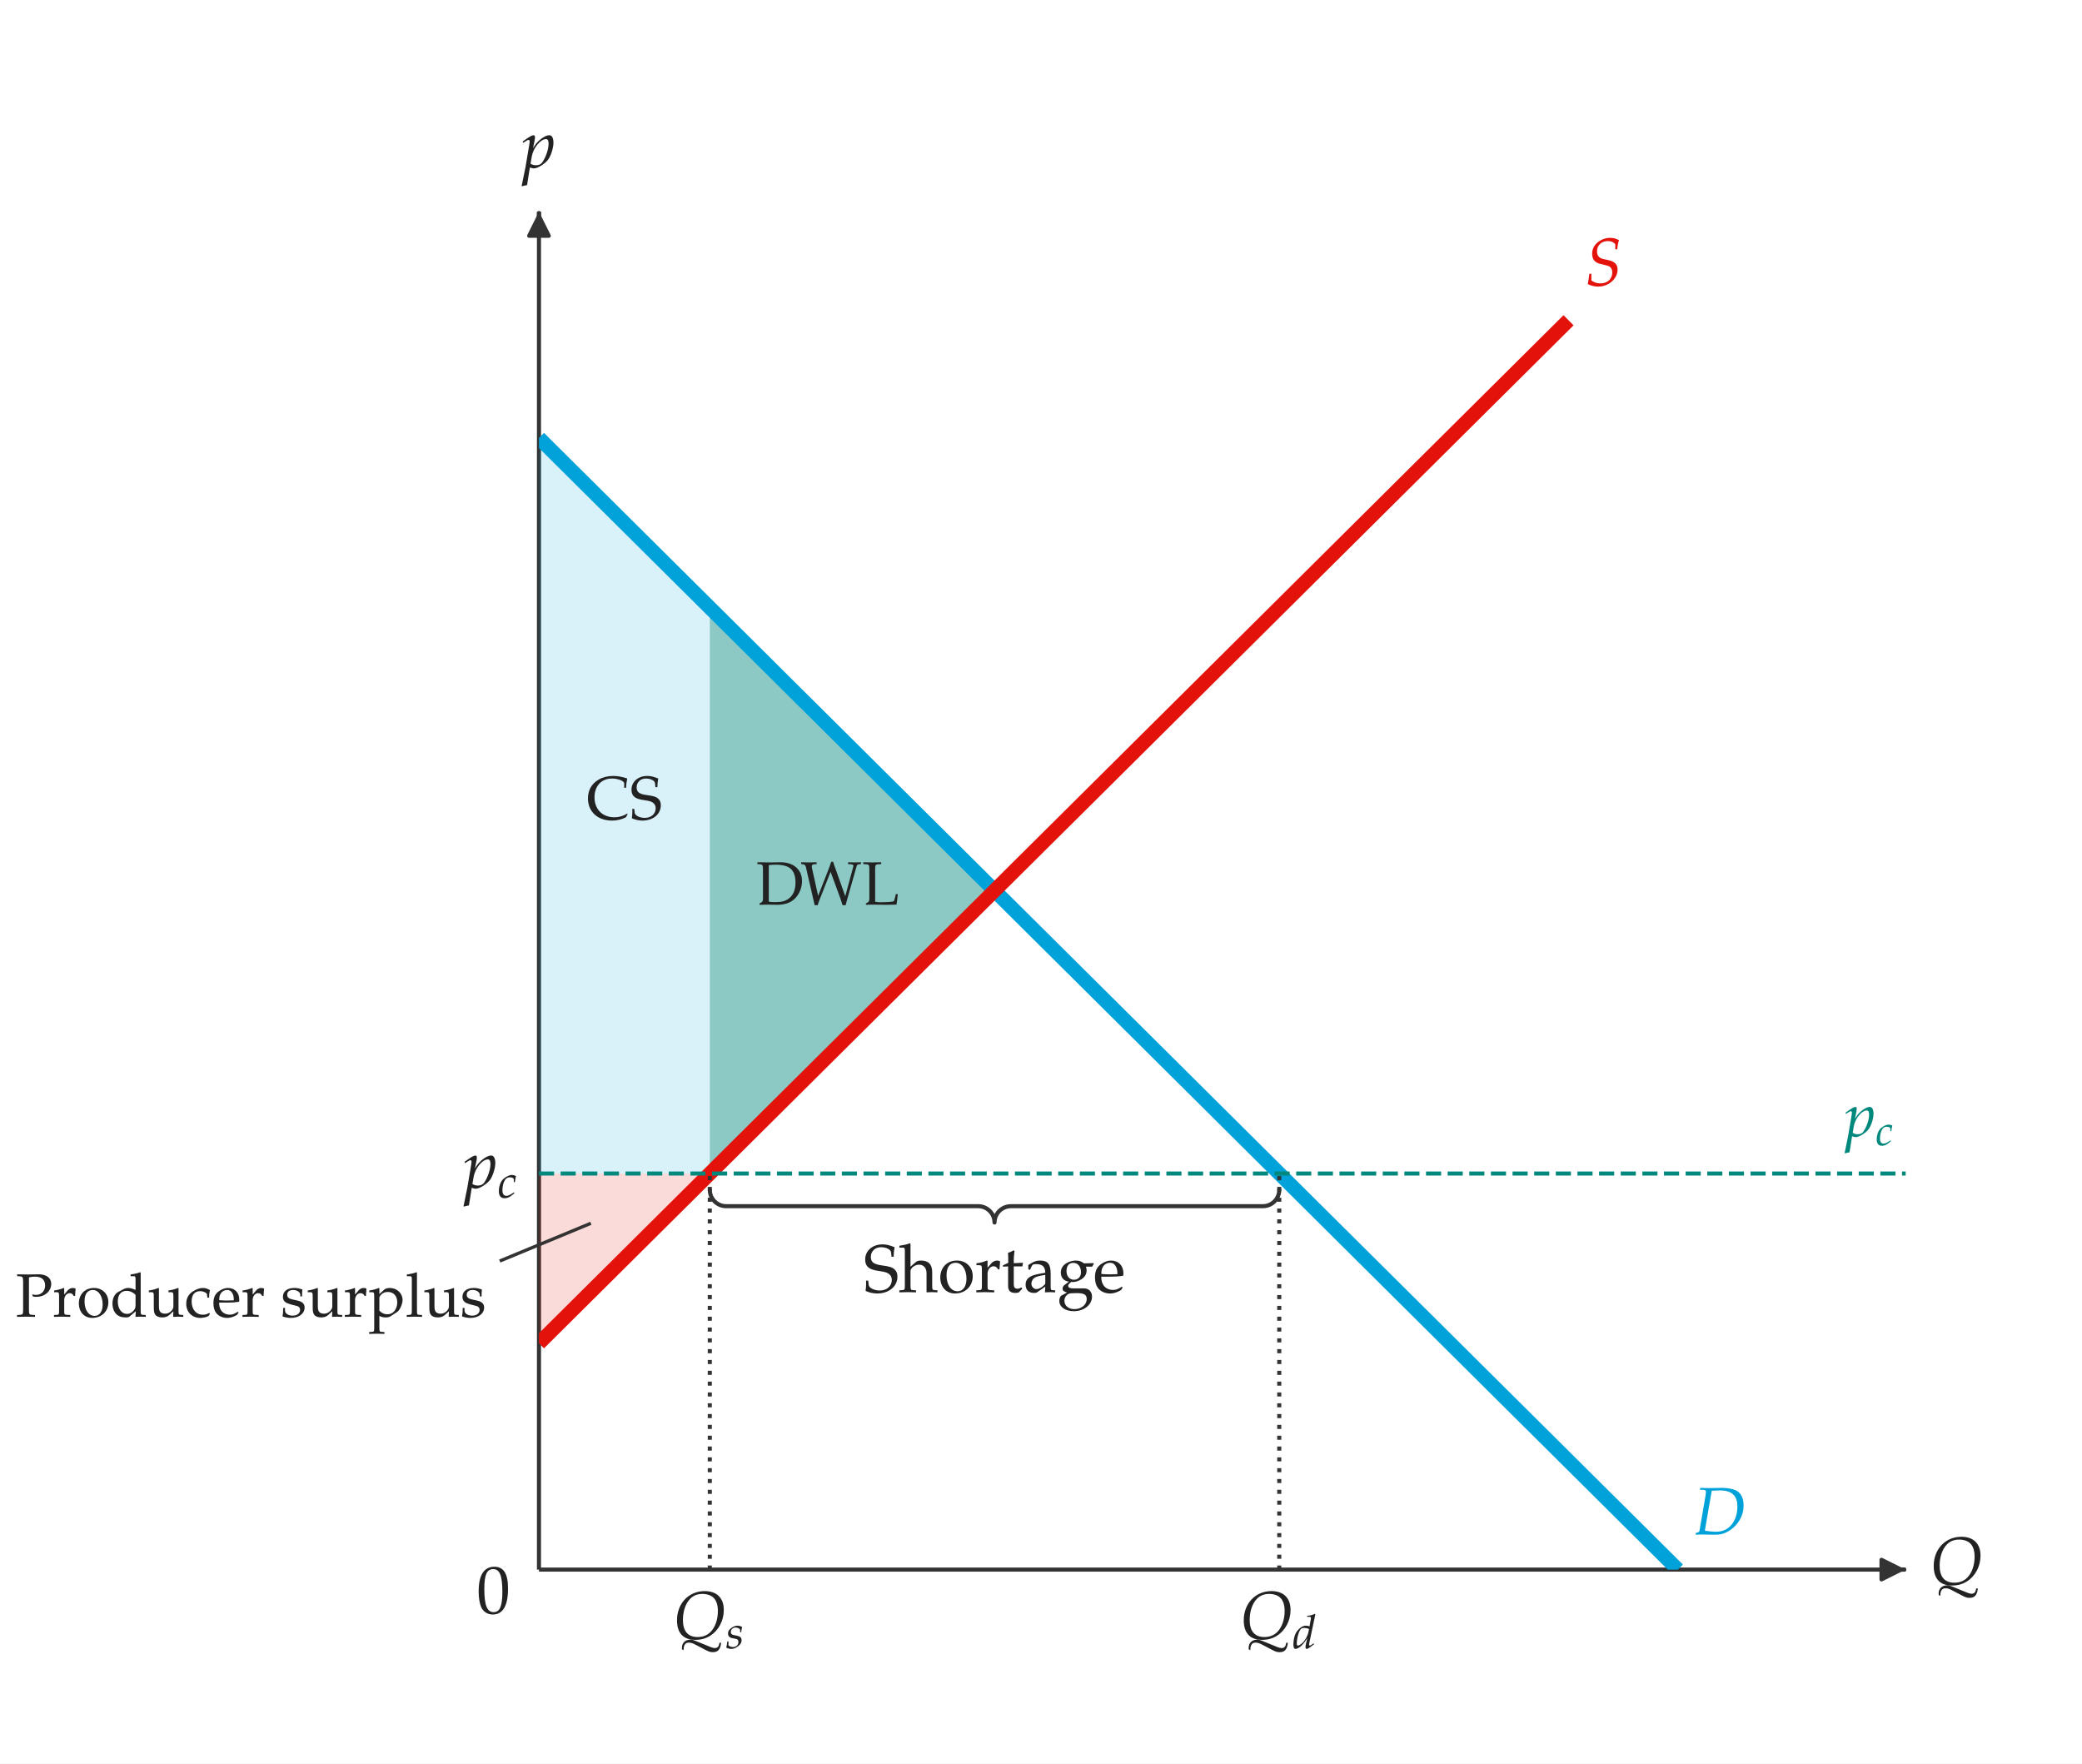
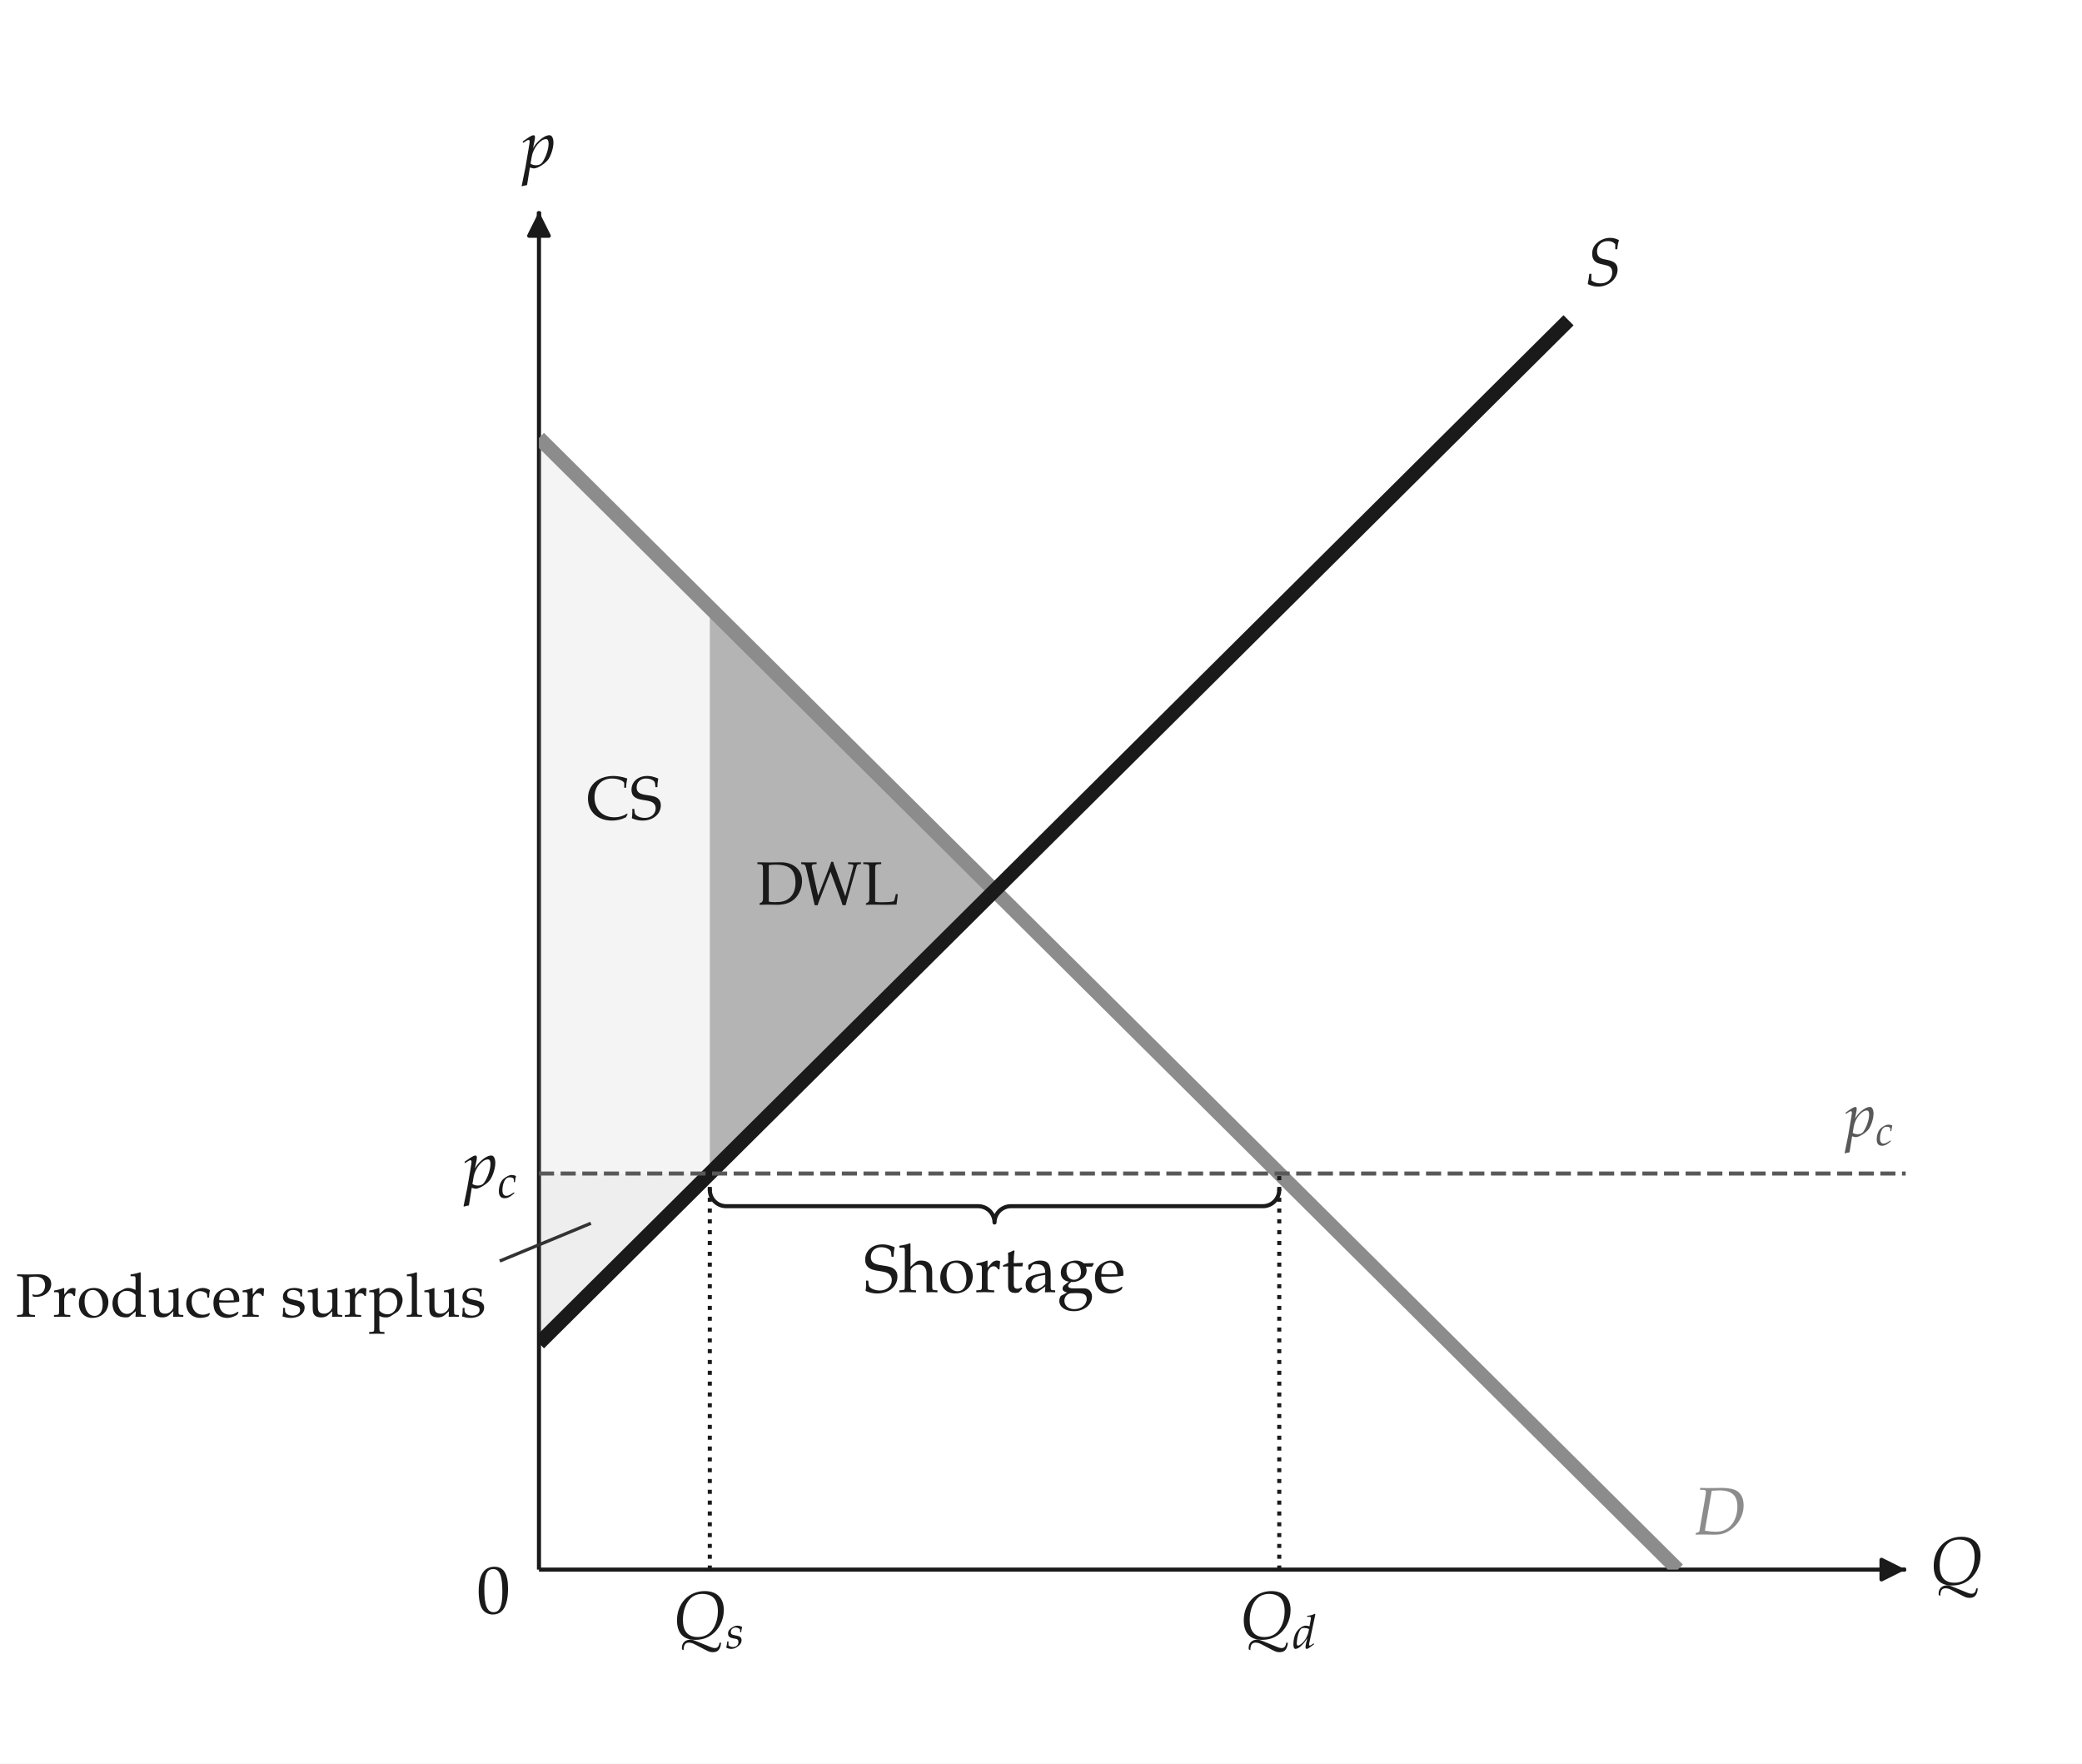
<svg xmlns="http://www.w3.org/2000/svg" xmlns:xlink="http://www.w3.org/1999/xlink" width="510.032pt" height="432pt" viewBox="0 0 510.032 432" version="1.1">
  <defs>
    <style type="text/css">*{stroke-linejoin: round; stroke-linecap: butt}</style>
  </defs>
  <g id="figure_1">
    <g id="patch_1">
      <path d="M 0 432  L 510.032 432  L 510.032 0  L 0 0  z " style="fill: #ffffff" />
    </g>
    <g id="axes_1">
      <g id="axes.x">
-         <path d="M 132.032 384.48  L 466.832 384.48  " style="fill: none; stroke: #333333; stroke-linejoin: miter" />
+         <path d="M 132.032 384.48  L 466.832 384.48  " style="fill: none; stroke: #1a1a1a; stroke-linejoin: miter" />
      </g>
      <g id="patch_2">
-         <path d="M 466.497 384.48  Q 466.664 384.48 465.714 384.48  " style="fill: none; stroke: #333333; stroke-linecap: round" />
-         <path d="M 460.914 382.08  L 465.714 384.48  L 460.914 386.88  z " style="fill: #333333; stroke: #333333; stroke-linecap: round" />
+         <path d="M 466.497 384.48  Q 466.664 384.48 465.714 384.48  " style="fill: none; stroke: #1a1a1a; stroke-linecap: round" />
+         <path d="M 460.914 382.08  L 465.714 384.48  L 460.914 386.88  z " style="fill: #1a1a1a; stroke: #1a1a1a; stroke-linecap: round" />
      </g>
      <g id="axes.y">
-         <path d="M 132.032 384.48  L 132.032 51.84  " style="fill: none; stroke: #333333; stroke-linejoin: miter" />
+         <path d="M 132.032 384.48  L 132.032 51.84  " style="fill: none; stroke: #1a1a1a; stroke-linejoin: miter" />
      </g>
      <g id="patch_3">
-         <path d="M 132.032 52.173  Q 132.032 52.006 132.032 52.958  " style="fill: none; stroke: #333333; stroke-linecap: round" />
-         <path d="M 129.632 57.758  L 132.032 52.958  L 134.432 57.758  z " style="fill: #333333; stroke: #333333; stroke-linecap: round" />
+         <path d="M 132.032 52.173  Q 132.032 52.006 132.032 52.958  " style="fill: none; stroke: #1a1a1a; stroke-linecap: round" />
+         <path d="M 129.632 57.758  L 132.032 52.958  L 134.432 57.758  z " style="fill: #1a1a1a; stroke: #1a1a1a; stroke-linecap: round" />
      </g>
      <g id="axes.y.label">
-         <g style="fill: #222222" transform="translate(127.9066 41.2035) scale(0.165 -0.165)">
+         <g style="fill: #1a1a1a" transform="translate(127.9066 41.2035) scale(0.165 -0.165)">
          <defs>
            <path id="TeXGyrePagella-Italic-51" d="M -45 -1728  L 0 -1766  C 134 -1722 262 -1690 467 -1658  L 736 19  L 794 0  C 960 -58 1056 -70 1126 -70  C 1485 -70 2221 397 2496 800  C 2758 1190 2976 1894 2976 2374  C 2976 2803 2829 3085 2598 3085  C 2330 3085 1997 2912 1658 2618  C 1402 2387 1267 2227 1037 1850  L 1190 2611  C 1210 2720 1222 2816 1222 2893  C 1222 3014 1171 3085 1082 3085  C 947 3085 704 2950 230 2611  L 51 2483  L 96 2355  L 301 2490  C 480 2605 550 2637 608 2637  C 672 2637 717 2579 717 2490  C 717 2438 704 2310 691 2246  L 320 51  L 6 -1491  L -45 -1728  z M 800 378  L 915 1056  C 1056 1875 1741 2714 2272 2714  C 2438 2714 2515 2573 2515 2278  C 2515 1760 2259 998 1920 512  C 1792 326 1587 230 1325 230  C 1126 230 966 275 800 378  z " transform="scale(0.015625)" />
          </defs>
          <use xlink:href="#TeXGyrePagella-Italic-51" transform="translate(0 0.796875)" />
        </g>
      </g>
      <g id="axes.x.label">
-         <g style="fill: #222222" transform="translate(472.8316 388.1513) scale(0.165 -0.165)">
+         <g style="fill: #1a1a1a" transform="translate(472.8316 388.1513) scale(0.165 -0.165)">
          <defs>
            <path id="TeXGyrePagella-Italic-32" d="M 339 1741  C 339 531 941 -115 2067 -115  C 2611 -115 3066 6 3482 269  C 4288 768 4787 1709 4787 2720  C 4787 3859 4122 4518 2970 4518  C 1453 4518 339 3347 339 1741  z M 806 -909  C 806 -909 806 -966 813 -1018  L 966 -1101  C 966 -608 1120 -378 1459 -378  C 1645 -378 1824 -429 2074 -563  L 3002 -1050  C 3386 -1248 3501 -1286 3757 -1286  C 4237 -1286 4467 -1011 4531 -390  L 4371 -390  C 4333 -736 4192 -896 3936 -896  C 3827 -896 3706 -864 3539 -800  L 2029 -186  C 1869 -122 1754 -96 1606 -96  C 1133 -96 781 -422 806 -909  z M 902 1773  C 902 2605 1158 3354 1600 3795  C 1901 4102 2285 4250 2771 4250  C 3078 4250 3392 4173 3603 4045  C 4019 3802 4224 3322 4224 2618  C 4224 1811 3968 1088 3533 640  C 3219 320 2803 154 2304 154  C 1382 154 902 704 902 1773  z " transform="scale(0.015625)" />
          </defs>
          <use xlink:href="#TeXGyrePagella-Italic-32" transform="translate(0 0.40625)" />
        </g>
      </g>
      <g id="axes.origin.label">
-         <g style="fill: #222222" transform="translate(116.7816 395.1513) scale(0.165 -0.165)">
+         <g style="fill: #1a1a1a" transform="translate(116.7816 395.1513) scale(0.165 -0.165)">
          <defs>
            <path id="TeXGyrePagella-Regular-11" d="M 186 2074  C 186 1325 320 678 544 365  C 768 51 1126 -128 1523 -128  C 2490 -128 2976 704 2976 2342  C 2976 3744 2560 4410 1683 4410  C 691 4410 186 3622 186 2074  z M 723 2304  C 723 3654 960 4186 1568 4186  C 2189 4186 2438 3558 2438 2022  C 2438 659 2195 96 1606 96  C 986 96 723 742 723 2304  z " transform="scale(0.015625)" />
          </defs>
          <use xlink:href="#TeXGyrePagella-Regular-11" />
        </g>
      </g>
      <g id="market.control.mark.q_d">
-         <g style="fill: #222222" transform="translate(303.8116 401.459) scale(0.165 -0.165)">
+         <g style="fill: #1a1a1a" transform="translate(303.8116 401.459) scale(0.165 -0.165)">
          <defs>
            <path id="TeXGyrePagella-Italic-45" d="M 109 550  C 109 134 205 -70 390 -70  C 563 -70 800 38 1018 211  C 1363 493 1574 742 2003 1389  L 1856 806  C 1786 525 1754 320 1754 154  C 1754 19 1811 -70 1920 -70  C 2029 -70 2182 19 2400 179  L 2918 563  L 2854 685  L 2573 486  C 2483 422 2381 378 2323 378  C 2272 378 2234 435 2234 525  C 2234 576 2246 634 2285 819  L 3091 4621  L 3014 4691  C 2682 4525 2451 4467 1990 4422  L 1965 4288  L 2272 4288  C 2426 4288 2490 4243 2490 4134  C 2490 4083 2483 4026 2477 3981  L 2298 2995  C 2106 3053 1933 3085 1773 3085  C 1331 3085 730 2624 435 2067  C 237 1696 109 1088 109 550  z M 570 627  C 570 1434 864 2432 1178 2675  C 1261 2739 1382 2771 1555 2771  C 1837 2771 2022 2733 2234 2624  L 2157 2246  C 2042 1683 1728 1120 1331 742  C 1107 531 851 378 730 378  C 627 378 570 467 570 627  z " transform="scale(0.015625)" />
          </defs>
          <use xlink:href="#TeXGyrePagella-Italic-32" transform="translate(0 0.40625)" />
          <use xlink:href="#TeXGyrePagella-Italic-45" transform="translate(77.79993 -14.05469) scale(0.7)" />
        </g>
      </g>
      <g id="market.control.mark.q_s">
-         <g style="fill: #222222" transform="translate(164.9716 401.459) scale(0.165 -0.165)">
+         <g style="fill: #1a1a1a" transform="translate(164.9716 401.459) scale(0.165 -0.165)">
          <defs>
            <path id="TeXGyrePagella-Italic-54" d="M 58 102  C 301 -19 518 -70 742 -70  C 1056 -70 1350 45 1677 301  C 2003 557 2138 794 2138 1114  C 2138 1459 1939 1645 1459 1734  L 1184 1786  C 800 1856 678 1965 678 2227  C 678 2566 960 2829 1331 2829  C 1594 2829 1837 2714 1939 2541  L 1939 2189  L 2086 2189  C 2112 2413 2138 2586 2208 2912  C 1958 3034 1779 3085 1568 3085  C 1235 3085 845 2899 538 2586  C 371 2413 301 2253 301 2022  C 301 1664 499 1459 922 1376  L 1325 1299  C 1606 1248 1709 1139 1709 883  C 1709 461 1414 186 960 186  C 730 186 538 256 358 410  L 358 947  L 198 947  C 166 621 128 397 58 102  z " transform="scale(0.015625)" />
          </defs>
          <use xlink:href="#TeXGyrePagella-Italic-32" transform="translate(0 0.40625)" />
          <use xlink:href="#TeXGyrePagella-Italic-54" transform="translate(77.79993 -14.05469) scale(0.7)" />
        </g>
      </g>
      <g id="market.control.mark.p_c">
-         <g style="fill: #222222" transform="translate(113.6666 291.1313) scale(0.165 -0.165)">
+         <g style="fill: #1a1a1a" transform="translate(113.6666 291.1313) scale(0.165 -0.165)">
          <defs>
            <path id="TeXGyrePagella-Italic-44" d="M 160 870  C 160 256 429 -70 941 -70  C 1286 -70 1594 58 1946 346  L 2266 608  L 2214 736  L 2118 672  C 1658 365 1414 256 1190 256  C 832 256 646 512 646 1018  C 646 1696 864 2355 1171 2605  C 1306 2720 1466 2771 1670 2771  C 1958 2771 2189 2650 2189 2496  L 2189 2112  L 2336 2112  C 2387 2528 2432 2765 2490 2931  C 2330 3034 2118 3085 1875 3085  C 1587 3085 1133 2861 768 2541  C 403 2221 160 1555 160 870  z " transform="scale(0.015625)" />
          </defs>
          <use xlink:href="#TeXGyrePagella-Italic-51" transform="translate(0 0.796875)" />
          <use xlink:href="#TeXGyrePagella-Italic-44" transform="translate(49.99995 -13.66406) scale(0.7)" />
        </g>
      </g>
      <g id="market.control.gap">
-         <path d="M 173.882 291.46  L 173.916 291.982  L 174.018 292.495  L 174.186 292.991  L 174.417 293.46  L 174.708 293.895  L 175.053 294.288  L 175.447 294.633  L 175.882 294.924  L 176.351 295.156  L 176.846 295.324  L 177.359 295.426  L 177.882 295.46  L 239.632 295.46  L 240.154 295.494  L 240.667 295.596  L 241.162 295.764  L 241.632 295.996  L 242.067 296.287  L 242.46 296.632  L 242.805 297.025  L 243.096 297.46  L 243.327 297.929  L 243.495 298.425  L 243.597 298.938  L 243.632 299.46  L 243.666 298.938  L 243.768 298.425  L 243.936 297.929  L 244.167 297.46  L 244.458 297.025  L 244.803 296.632  L 245.197 296.287  L 245.632 295.996  L 246.101 295.764  L 246.596 295.596  L 247.109 295.494  L 247.632 295.46  L 309.382 295.46  L 309.904 295.426  L 310.417 295.324  L 310.912 295.156  L 311.382 294.924  L 311.817 294.633  L 312.21 294.288  L 312.555 293.895  L 312.846 293.46  L 313.077 292.991  L 313.245 292.495  L 313.347 291.982  L 313.382 291.46  " style="fill: none; stroke: #333333; stroke-linecap: round" />
+         <path d="M 173.882 291.46  L 173.916 291.982  L 174.018 292.495  L 174.186 292.991  L 174.417 293.46  L 174.708 293.895  L 175.053 294.288  L 175.447 294.633  L 175.882 294.924  L 176.351 295.156  L 176.846 295.324  L 177.359 295.426  L 177.882 295.46  L 239.632 295.46  L 240.154 295.494  L 240.667 295.596  L 241.162 295.764  L 241.632 295.996  L 242.067 296.287  L 242.46 296.632  L 242.805 297.025  L 243.096 297.46  L 243.327 297.929  L 243.495 298.425  L 243.597 298.938  L 243.632 299.46  L 243.666 298.938  L 243.768 298.425  L 243.936 297.929  L 244.167 297.46  L 244.458 297.025  L 244.803 296.632  L 245.197 296.287  L 245.632 295.996  L 246.101 295.764  L 246.596 295.596  L 247.109 295.494  L 247.632 295.46  L 309.382 295.46  L 309.904 295.426  L 310.417 295.324  L 310.912 295.156  L 311.382 294.924  L 311.817 294.633  L 312.21 294.288  L 312.555 293.895  L 312.846 293.46  L 313.077 292.991  L 313.245 292.495  L 313.347 291.982  L 313.382 291.46  " style="fill: none; stroke: #1a1a1a; stroke-linecap: round" />
      </g>
      <g id="market.control.gap.label">
-         <g style="fill: #222222" transform="translate(211.5481 316.515) scale(0.165 -0.165)">
+         <g style="fill: #1a1a1a" transform="translate(211.5481 316.515) scale(0.165 -0.165)">
          <defs>
            <path id="TeXGyrePagella-Regular-34" d="M 154 3098  C 154 2784 237 2554 422 2381  C 640 2182 934 2080 1555 1997  C 2048 1926 2272 1850 2438 1709  C 2605 1568 2682 1389 2682 1146  C 2682 570 2202 154 1536 154  C 1024 154 525 403 493 666  L 442 1094  L 237 1094  C 243 979 243 877 243 838  C 243 544 230 403 192 115  C 557 -45 928 -128 1299 -128  C 2413 -128 3219 544 3219 1472  C 3219 1773 3136 1984 2957 2150  C 2733 2362 2464 2445 1747 2541  C 966 2643 691 2854 691 3347  C 691 3885 1094 4269 1658 4269  C 1907 4269 2144 4218 2317 4122  C 2528 4013 2598 3917 2618 3731  L 2656 3366  L 2861 3366  C 2861 3706 2886 3923 2950 4269  C 2438 4474 2150 4538 1798 4538  C 845 4538 154 3936 154 3098  z " transform="scale(0.015625)" />
            <path id="TeXGyrePagella-Regular-49" d="M 38 -19  C 301 -6 570 0 832 0  C 1094 0 1363 -6 1626 -19  L 1626 173  L 1338 192  C 1120 205 1101 250 1101 653  L 1101 2010  C 1101 2298 1523 2611 1914 2611  C 2342 2611 2624 2291 2624 1798  L 2624 -19  C 2790 -6 2963 0 3130 0  C 3309 0 3482 -6 3661 -19  L 3661 173  L 3398 192  C 3181 205 3162 243 3162 653  L 3162 1888  C 3162 2637 2810 3002 2093 3002  C 1856 3002 1722 2957 1587 2842  L 1101 2419  L 1101 4595  L 1043 4646  C 762 4538 550 4486 45 4410  L 45 4230  L 403 4230  C 518 4230 563 4160 563 3968  L 563 653  C 563 250 544 205 326 192  L 38 173  L 38 -19  z " transform="scale(0.015625)" />
            <path id="TeXGyrePagella-Regular-50" d="M 205 1389  C 205 486 774 -128 1600 -128  C 2586 -128 3290 557 3290 1517  C 3290 2381 2662 3002 1786 3002  C 851 3002 205 2342 205 1389  z M 800 1606  C 800 2374 1107 2790 1670 2790  C 2259 2790 2694 2150 2694 1280  C 2694 544 2368 83 1850 83  C 1222 83 800 698 800 1606  z " transform="scale(0.015625)" />
            <path id="TeXGyrePagella-Regular-53" d="M 134 -19  C 397 -6 659 0 922 0  C 1229 0 1530 -6 1837 -19  L 1837 173  L 1504 192  C 1216 211 1203 230 1203 653  L 1203 1754  C 1203 2138 1459 2458 1773 2458  C 1965 2458 2099 2368 2202 2163  L 2336 2163  L 2394 2931  C 2323 2976 2208 3002 2093 3002  C 1901 3002 1696 2899 1562 2739  L 1203 2317  L 1203 2976  L 1146 3002  C 819 2867 486 2778 147 2739  L 147 2560  L 384 2560  C 640 2560 666 2515 666 2093  L 666 653  C 666 250 646 205 429 192  L 134 173  L 134 -19  z " transform="scale(0.015625)" />
            <path id="TeXGyrePagella-Regular-55" d="M 141 2419  L 627 2445  L 627 602  C 627 128 838 -77 1331 -77  C 1478 -77 1632 -45 1670 0  L 1978 339  L 1894 448  C 1734 358 1638 326 1517 326  C 1267 326 1165 454 1165 768  L 1165 2445  L 1984 2445  L 2042 2790  L 1165 2752  L 1165 2995  C 1165 3264 1184 3494 1235 3904  L 1158 3974  C 1005 3878 813 3795 614 3731  C 634 3539 640 3418 640 3226  L 640 2778  L 141 2554  L 141 2419  z " transform="scale(0.015625)" />
            <path id="TeXGyrePagella-Regular-42" d="M 205 710  C 205 211 506 -77 1011 -77  C 1126 -77 1235 -58 1280 -26  L 2074 525  L 2042 -19  C 2208 -6 2374 0 2541 0  C 2701 0 2854 -6 3014 -19  L 3014 173  L 2765 186  C 2611 192 2586 243 2586 557  L 2586 1728  C 2586 2662 2317 3002 1574 3002  C 1299 3002 1043 2931 800 2784  L 461 2579  L 461 2163  L 627 2118  L 710 2317  C 838 2618 909 2662 1203 2662  C 1805 2662 2054 2426 2074 1843  L 1440 1728  C 570 1568 205 1267 205 710  z M 755 800  C 755 1037 883 1261 1075 1382  C 1235 1478 1587 1568 2074 1638  L 2074 794  C 1888 531 1485 288 1235 288  C 979 288 755 525 755 800  z " transform="scale(0.015625)" />
            <path id="TeXGyrePagella-Regular-48" d="M 205 -826  C 205 -1408 774 -1811 1587 -1811  C 2554 -1811 3315 -1203 3315 -422  C 3315 38 3008 358 2560 358  L 1536 358  C 1203 358 1050 435 1050 608  C 1050 691 1101 762 1267 902  C 1306 934 1318 947 1344 973  C 1408 966 1446 960 1498 960  C 1773 960 2112 1082 2374 1267  C 2662 1478 2803 1734 2803 2074  C 2803 2202 2784 2285 2733 2419  L 3322 2419  L 3482 2682  L 3456 2758  L 2547 2733  C 2310 2925 2080 3002 1766 3002  C 1485 3002 1158 2912 896 2758  C 538 2554 352 2240 352 1850  C 352 1376 646 1050 1120 998  L 614 608  C 550 512 518 429 518 333  C 518 154 634 51 941 -38  L 384 -339  C 294 -390 205 -627 205 -826  z M 691 -813  C 691 -525 858 -269 1114 -154  C 1216 -109 1395 -90 1837 -90  C 2560 -90 2810 -237 2810 -653  C 2810 -1203 2304 -1613 1632 -1613  C 1075 -1613 691 -1286 691 -813  z M 890 2003  C 890 2496 1126 2784 1536 2784  C 1971 2784 2266 2426 2266 1882  C 2266 1466 1997 1178 1606 1178  C 1178 1178 890 1510 890 2003  z " transform="scale(0.015625)" />
            <path id="TeXGyrePagella-Regular-46" d="M 166 1402  C 166 998 256 653 435 410  C 685 70 1120 -128 1600 -128  C 1837 -128 2074 -77 2336 38  C 2509 109 2643 192 2669 230  L 2797 448  L 2714 512  C 2304 269 2157 211 1882 211  C 1466 211 1120 397 941 710  C 819 922 774 1101 762 1472  L 1696 1472  C 2138 1472 2413 1491 2854 1562  C 2861 1651 2867 1709 2867 1786  C 2867 2522 2394 3002 1677 3002  C 1440 3002 1165 2918 902 2765  C 378 2464 166 2067 166 1402  z M 774 1728  C 774 2029 800 2170 883 2336  C 1018 2618 1293 2790 1600 2790  C 1811 2790 1978 2707 2093 2534  C 2234 2323 2298 2138 2298 1709  L 1581 1690  C 1286 1690 1120 1696 774 1728  z " transform="scale(0.015625)" />
          </defs>
          <use xlink:href="#TeXGyrePagella-Regular-34" />
          <use xlink:href="#TeXGyrePagella-Regular-49" transform="translate(52.5 0)" />
          <use xlink:href="#TeXGyrePagella-Regular-50" transform="translate(110.7031 0)" />
          <use xlink:href="#TeXGyrePagella-Regular-53" transform="translate(165.2969 0)" />
          <use xlink:href="#TeXGyrePagella-Regular-55" transform="translate(204.7969 0)" />
          <use xlink:href="#TeXGyrePagella-Regular-42" transform="translate(237.3906 0)" />
          <use xlink:href="#TeXGyrePagella-Regular-48" transform="translate(287.3906 0)" />
          <use xlink:href="#TeXGyrePagella-Regular-46" transform="translate(340.9844 0)" />
        </g>
      </g>
      <g id="market.welfare.cs">
-         <path d="M 132.032 287.46  L 132.032 107.28  L 173.882 148.86  L 173.882 287.46  z " clip-path="url(#pdc1bb1ce99)" style="fill: #01a2d9; fill-opacity: 0.15" />
+         <path d="M 132.032 287.46  L 132.032 107.28  L 173.882 148.86  L 173.882 287.46  z " clip-path="url(#p28b03ee165)" style="fill: #b8b8b8; fill-opacity: 0.15" />
      </g>
      <g id="market.welfare.ps">
-         <path d="M 132.032 329.04  L 132.032 287.46  L 173.882 287.46  L 173.882 287.46  z " clip-path="url(#pdc1bb1ce99)" style="fill: #e3120b; fill-opacity: 0.15" />
+         <path d="M 132.032 329.04  L 132.032 287.46  L 173.882 287.46  L 173.882 287.46  z " clip-path="url(#p28b03ee165)" style="fill: #8c8c8c; fill-opacity: 0.15" />
      </g>
      <g id="market.welfare.dwl">
-         <path d="M 173.882 287.46  L 173.882 148.86  L 243.632 218.16  L 243.632 218.16  z " clip-path="url(#pdc1bb1ce99)" style="fill: #00887d; fill-opacity: 0.45" />
+         <path d="M 173.882 287.46  L 173.882 148.86  L 243.632 218.16  L 243.632 218.16  z " clip-path="url(#p28b03ee165)" style="fill: #595959; fill-opacity: 0.45" />
      </g>
      <g id="market.demand">
-         <path d="M 132.032 107.28  L 411.032 384.48  " clip-path="url(#pdc1bb1ce99)" style="fill: none; stroke: #01a2d9; stroke-width: 3.5; stroke-linejoin: miter" />
+         <path d="M 132.032 107.28  L 411.032 384.48  " clip-path="url(#p28b03ee165)" style="fill: none; stroke: #8c8c8c; stroke-width: 3.5; stroke-linejoin: miter" />
      </g>
      <g id="market.supply">
-         <path d="M 132.032 329.04  L 384.248 78.451  " clip-path="url(#pdc1bb1ce99)" style="fill: none; stroke: #e3120b; stroke-width: 3.5; stroke-linejoin: miter" />
+         <path d="M 132.032 329.04  L 384.248 78.451  " clip-path="url(#p28b03ee165)" style="fill: none; stroke: #1a1a1a; stroke-width: 3.5; stroke-linejoin: miter" />
      </g>
      <g id="market.control.guide.q_d">
-         <path d="M 313.382 384.48  L 313.382 287.46  " clip-path="url(#pdc1bb1ce99)" style="fill: none; stroke-dasharray: 1,1.65; stroke-dashoffset: 0; stroke: #333333; stroke-linejoin: miter" />
+         <path d="M 313.382 384.48  L 313.382 287.46  " clip-path="url(#p28b03ee165)" style="fill: none; stroke-dasharray: 1,1.65; stroke-dashoffset: 0; stroke: #1a1a1a; stroke-linejoin: miter" />
      </g>
      <g id="market.control.guide.q_s">
-         <path d="M 173.882 384.48  L 173.882 287.46  " clip-path="url(#pdc1bb1ce99)" style="fill: none; stroke-dasharray: 1,1.65; stroke-dashoffset: 0; stroke: #333333; stroke-linejoin: miter" />
+         <path d="M 173.882 384.48  L 173.882 287.46  " clip-path="url(#p28b03ee165)" style="fill: none; stroke-dasharray: 1,1.65; stroke-dashoffset: 0; stroke: #1a1a1a; stroke-linejoin: miter" />
      </g>
      <g id="market.control.price">
-         <path d="M 132.032 287.46  L 466.832 287.46  " clip-path="url(#pdc1bb1ce99)" style="fill: none; stroke-dasharray: 3.7,1.6; stroke-dashoffset: 0; stroke: #00887d; stroke-linejoin: miter" />
+         <path d="M 132.032 287.46  L 466.832 287.46  " clip-path="url(#p28b03ee165)" style="fill: none; stroke-dasharray: 3.7,1.6; stroke-dashoffset: 0; stroke: #595959; stroke-linejoin: miter" />
      </g>
      <g id="market.control.price.label">
-         <g style="fill: #00887d" transform="translate(451.9858 278.497) scale(0.15 -0.15)">
+         <g style="fill: #595959" transform="translate(451.9858 278.497) scale(0.15 -0.15)">
          <use xlink:href="#TeXGyrePagella-Italic-51" transform="translate(0 0.796875)" />
          <use xlink:href="#TeXGyrePagella-Italic-44" transform="translate(49.99995 -13.66406) scale(0.7)" />
        </g>
      </g>
      <g id="market.demand.label">
-         <g style="fill: #01a2d9" transform="translate(414.905 376.0151) scale(0.165 -0.165)">
+         <g style="fill: #8c8c8c" transform="translate(414.905 376.0151) scale(0.165 -0.165)">
          <defs>
            <path id="TeXGyrePagella-Italic-25" d="M 179 -19  C 378 -6 576 0 774 0  C 1190 0 1606 -19 2022 -19  C 2483 -19 2797 51 3130 218  C 4128 730 4742 1696 4742 2758  C 4742 3386 4550 3834 4160 4109  C 3866 4320 3251 4429 2714 4429  C 2278 4429 1843 4410 1408 4410  C 1146 4410 883 4416 621 4429  L 602 4250  L 941 4237  C 1094 4230 1165 4179 1165 4064  C 1165 3974 1139 3770 1107 3578  L 550 352  C 525 205 333 179 211 147  L 179 -19  z M 1075 358  C 1075 435 1082 480 1101 595  L 1715 4160  C 1965 4160 2208 4192 2458 4192  C 3622 4192 4154 3706 4154 2656  C 4154 1907 3910 1235 3475 794  C 3130 442 2662 262 2106 262  C 1824 262 1510 294 1075 358  z " transform="scale(0.015625)" />
          </defs>
          <use xlink:href="#TeXGyrePagella-Italic-25" transform="translate(0 0.796875)" />
        </g>
      </g>
      <g id="market.supply.label">
-         <g style="fill: #e3120b" transform="translate(388.256 69.97577) scale(0.165 -0.165)">
+         <g style="fill: #1a1a1a" transform="translate(388.256 69.97577) scale(0.165 -0.165)">
          <defs>
            <path id="TeXGyrePagella-Italic-34" d="M 269 128  C 589 -32 922 -115 1261 -115  C 2253 -115 3104 627 3104 1498  C 3104 2003 2829 2272 2182 2413  L 1766 2502  C 1344 2592 1152 2829 1152 3251  C 1152 3808 1581 4211 2170 4211  C 2483 4211 2694 4128 2886 3923  L 2886 3437  L 3078 3437  C 3104 3782 3149 4026 3238 4301  C 2944 4454 2701 4518 2394 4518  C 1920 4518 1440 4320 1094 3981  C 826 3712 691 3392 691 3014  C 691 2470 934 2170 1472 2042  L 2080 1894  C 2432 1811 2598 1594 2598 1222  C 2598 608 2144 192 1485 192  C 1139 192 896 269 614 467  L 614 1101  L 422 1101  C 384 749 339 461 269 128  z " transform="scale(0.015625)" />
          </defs>
          <use xlink:href="#TeXGyrePagella-Italic-34" transform="translate(0 0.40625)" />
        </g>
      </g>
      <g id="market.welfare.cs.label">
-         <g style="fill: #222222" transform="translate(143.7011 200.7075) scale(0.15 -0.15)">
+         <g style="fill: #1a1a1a" transform="translate(143.7011 200.7075) scale(0.15 -0.15)">
          <defs>
            <path id="TeXGyrePagella-Regular-24" d="M 141 2189  C 141 806 1152 -128 2656 -128  C 3187 -128 3667 -13 4109 218  L 4288 538  L 4230 602  C 3834 346 3392 218 2906 218  C 1658 218 826 1050 826 2310  C 826 3488 1555 4269 2656 4269  C 3283 4269 3930 4013 3930 3763  L 3930 3302  L 4128 3302  C 4134 3622 4160 3853 4250 4275  C 3706 4454 3238 4538 2771 4538  C 2214 4538 1683 4403 1254 4154  C 525 3725 141 3053 141 2189  z " transform="scale(0.015625)" />
          </defs>
          <use xlink:href="#TeXGyrePagella-Regular-24" />
          <use xlink:href="#TeXGyrePagella-Regular-34" transform="translate(70.90625 0)" />
        </g>
      </g>
      <g id="market.welfare.ps.label">
-         <g style="fill: #222222" transform="translate(3.850234 322.5268) scale(0.15 -0.15)">
+         <g style="fill: #1a1a1a" transform="translate(3.850234 322.5268) scale(0.15 -0.15)">
          <defs>
            <path id="TeXGyrePagella-Regular-31" d="M 141 -19  C 454 -6 762 0 1075 0  C 1389 0 1702 -6 2016 -19  L 2016 173  L 1709 192  C 1414 211 1382 262 1382 768  L 1382 4109  C 1606 4160 1792 4186 2010 4186  C 2701 4186 3072 3866 3072 3258  C 3072 2682 2682 2278 2125 2278  C 1990 2278 1894 2291 1728 2342  L 1792 2112  C 1946 2080 2035 2074 2163 2074  C 3040 2074 3712 2669 3712 3437  C 3712 4051 3213 4429 2400 4429  C 2035 4429 1677 4410 1312 4410  C 922 4410 538 4416 147 4429  L 147 4237  L 435 4218  C 723 4198 774 4115 774 3642  L 774 768  C 774 262 742 211 448 192  L 141 173  L 141 -19  z " transform="scale(0.015625)" />
            <path id="TeXGyrePagella-Regular-45" d="M 224 1382  C 224 870 397 448 710 192  C 928 6 1229 -77 1645 -77  C 1773 -77 1920 -51 1952 -26  L 2662 570  L 2630 -19  C 2797 -6 2957 0 3123 0  C 3315 0 3514 -6 3706 -19  L 3706 173  L 3411 192  C 3194 205 3174 250 3174 653  L 3174 4595  L 3117 4646  C 2835 4538 2624 4486 2118 4410  L 2118 4230  L 2477 4230  C 2592 4230 2637 4160 2637 3968  L 2637 2797  C 2278 2950 2099 3002 1875 3002  C 1702 3002 1549 2963 1389 2880  L 826 2586  C 461 2394 224 1926 224 1382  z M 781 1594  C 781 2291 1126 2701 1702 2701  C 1946 2701 2202 2618 2426 2464  C 2560 2374 2637 2291 2637 2240  L 2637 1414  C 2637 998 2624 934 2541 787  C 2362 486 2048 288 1747 288  C 1184 288 781 832 781 1594  z " transform="scale(0.015625)" />
            <path id="TeXGyrePagella-Regular-56" d="M 115 2560  L 352 2560  C 608 2560 634 2515 634 2093  L 634 1018  C 634 570 672 371 787 211  C 928 19 1171 -77 1536 -77  C 1824 -77 2080 13 2253 173  L 2682 570  C 2682 384 2675 282 2656 -19  C 2835 -6 3008 0 3187 0  C 3366 0 3539 -6 3718 -19  L 3718 173  L 3456 192  C 3238 205 3219 243 3219 653  L 3219 2976  L 3162 3002  C 2835 2867 2502 2778 2163 2739  L 2163 2560  L 2400 2560  C 2656 2560 2682 2515 2682 2093  L 2682 1050  C 2682 909 2592 730 2445 582  C 2266 403 2061 314 1811 314  C 1587 314 1408 384 1306 506  C 1216 608 1171 806 1171 1088  L 1171 2976  L 1114 3002  C 787 2867 454 2778 115 2739  L 115 2560  z " transform="scale(0.015625)" />
            <path id="TeXGyrePagella-Regular-44" d="M 166 1344  C 166 480 774 -128 1632 -128  C 1965 -128 2445 -6 2509 90  L 2643 294  L 2579 390  C 2342 262 2138 205 1907 205  C 1197 205 730 755 730 1600  C 730 2285 1050 2669 1626 2669  C 1907 2669 2214 2541 2330 2381  L 2374 1990  L 2554 1990  C 2554 2285 2586 2547 2643 2778  C 2387 2931 2163 3002 1901 3002  C 1594 3002 1235 2880 851 2637  C 403 2355 166 1907 166 1344  z " transform="scale(0.015625)" />
            <path id="TeXGyrePagella-Regular-1" transform="scale(0.015625)" />
            <path id="TeXGyrePagella-Regular-54" d="M 192 26  C 525 -83 774 -128 1069 -128  C 1907 -128 2502 320 2502 947  C 2502 1146 2451 1293 2323 1421  C 2157 1587 1946 1658 1382 1766  C 858 1869 685 1997 685 2291  C 685 2611 909 2790 1299 2790  C 1728 2790 2054 2566 2054 2266  L 2054 2118  L 2234 2118  C 2240 2490 2246 2643 2266 2842  C 1926 2957 1696 3002 1434 3002  C 691 3002 237 2650 237 2074  C 237 1766 378 1549 672 1414  C 845 1338 1184 1235 1619 1139  C 1907 1075 2029 941 2029 698  C 2029 352 1709 109 1254 109  C 787 109 454 333 454 653  L 454 915  L 262 915  C 262 474 243 282 192 26  z " transform="scale(0.015625)" />
            <path id="TeXGyrePagella-Regular-51" d="M 51 -1606  L 51 -1798  C 320 -1786 582 -1779 851 -1779  C 1120 -1779 1382 -1786 1651 -1798  L 1651 -1606  L 1357 -1587  C 1139 -1574 1120 -1530 1120 -1126  L 1120 83  C 1312 -32 1517 -77 1805 -77  C 1990 -77 2157 -38 2259 26  L 2989 499  C 3245 666 3546 1325 3546 1734  C 3546 2445 2957 3002 2214 3002  C 1978 3002 1747 2938 1645 2842  L 1120 2362  L 1120 2976  L 1062 3002  C 736 2867 403 2778 64 2739  L 64 2560  L 301 2560  C 557 2560 582 2515 582 2093  L 582 -1126  C 582 -1530 563 -1574 346 -1587  L 51 -1606  z M 1120 627  L 1120 1958  C 1120 2048 1152 2118 1235 2227  C 1421 2464 1683 2586 2003 2586  C 2605 2586 2989 2163 2989 1498  C 2989 781 2560 250 1984 250  C 1632 250 1370 365 1120 627  z " transform="scale(0.015625)" />
            <path id="TeXGyrePagella-Regular-4d" d="M 134 -19  C 403 -6 666 0 934 0  C 1203 0 1466 -6 1734 -19  L 1734 173  L 1440 192  C 1222 205 1203 250 1203 653  L 1203 4595  L 1146 4646  C 864 4538 653 4486 147 4410  L 147 4230  L 506 4230  C 621 4230 666 4160 666 3968  L 666 653  C 666 250 646 205 429 192  L 134 173  L 134 -19  z " transform="scale(0.015625)" />
          </defs>
          <use xlink:href="#TeXGyrePagella-Regular-31" />
          <use xlink:href="#TeXGyrePagella-Regular-53" transform="translate(60.40625 0)" />
          <use xlink:href="#TeXGyrePagella-Regular-50" transform="translate(99.90625 0)" />
          <use xlink:href="#TeXGyrePagella-Regular-45" transform="translate(154.5 0)" />
          <use xlink:href="#TeXGyrePagella-Regular-56" transform="translate(215.5938 0)" />
          <use xlink:href="#TeXGyrePagella-Regular-44" transform="translate(275.8906 0)" />
          <use xlink:href="#TeXGyrePagella-Regular-46" transform="translate(320.2969 0)" />
          <use xlink:href="#TeXGyrePagella-Regular-53" transform="translate(368.2031 0)" />
          <use xlink:href="#TeXGyrePagella-Regular-1" transform="translate(407.7031 0)" />
          <use xlink:href="#TeXGyrePagella-Regular-54" transform="translate(432.7031 0)" />
          <use xlink:href="#TeXGyrePagella-Regular-56" transform="translate(475.1094 0)" />
          <use xlink:href="#TeXGyrePagella-Regular-53" transform="translate(535.4062 0)" />
          <use xlink:href="#TeXGyrePagella-Regular-51" transform="translate(576.4062 0)" />
          <use xlink:href="#TeXGyrePagella-Regular-4d" transform="translate(636.5 0)" />
          <use xlink:href="#TeXGyrePagella-Regular-56" transform="translate(665.5938 0)" />
          <use xlink:href="#TeXGyrePagella-Regular-54" transform="translate(725.8906 0)" />
        </g>
      </g>
      <g id="market.welfare.ps.label.leader">
        <path d="M 144.376 299.804  L 122.793 308.744  " style="fill: none; stroke: #333333; stroke-width: 0.8; stroke-linecap: square" />
      </g>
      <g id="market.welfare.dwl.label">
-         <g style="fill: #222222" transform="translate(185.2124 221.5924) scale(0.15 -0.15)">
+         <g style="fill: #1a1a1a" transform="translate(185.2124 221.5924) scale(0.15 -0.15)">
          <defs>
            <path id="TeXGyrePagella-Regular-25" d="M 141 4237  L 397 4218  C 691 4198 723 4141 723 3642  L 723 608  C 723 422 666 282 563 230  L 365 128  L 365 -19  C 659 -6 960 0 1254 0  C 1562 0 1875 -19 2182 -19  C 3002 -19 3616 192 4064 634  C 4525 1088 4806 1779 4806 2464  C 4806 3654 3923 4429 2573 4429  C 2202 4429 1830 4410 1459 4410  C 1018 4410 582 4416 141 4429  L 141 4237  z M 1331 314  L 1331 4122  C 1498 4154 1722 4173 2042 4173  C 2752 4173 3328 4045 3667 3706  C 3974 3398 4122 2938 4122 2298  C 4122 1581 3904 1030 3482 685  C 3098 371 2714 262 1990 262  C 1696 262 1498 275 1331 314  z " transform="scale(0.015625)" />
            <path id="TeXGyrePagella-Regular-38" d="M 51 4237  L 230 4218  C 416 4198 499 4115 550 3898  L 1459 -58  L 1779 -58  C 1837 147 1888 301 2010 602  L 3123 3430  L 3923 1261  C 4134 691 4154 640 4378 -58  L 4698 -58  L 4870 589  L 5850 4032  C 5882 4141 5952 4205 6093 4218  L 6298 4237  L 6298 4429  C 6074 4416 5850 4410 5626 4410  C 5402 4410 5178 4416 4954 4429  L 4954 4237  L 5210 4218  C 5478 4198 5536 4134 5504 4006  L 4659 877  L 3610 3827  C 3475 4211 3450 4262 3398 4480  L 3194 4480  C 3059 4083 2957 3795 2618 2938  L 1824 922  L 1184 3795  C 1133 4038 1146 4198 1395 4218  L 1664 4237  L 1664 4429  C 1395 4416 1126 4410 858 4410  C 589 4410 320 4416 51 4429  L 51 4237  z " transform="scale(0.015625)" />
            <path id="TeXGyrePagella-Regular-2d" d="M 141 4237  L 448 4218  C 742 4198 774 4147 774 3642  L 774 608  C 774 422 717 282 614 230  L 416 128  L 416 -19  C 627 -6 838 0 1050 0  C 1549 0 2042 -19 2541 -19  C 2810 -19 2746 -19 3616 0  C 3661 275 3686 480 3750 1101  L 3546 1101  L 3469 781  C 3411 531 3366 397 3328 365  C 3245 294 2688 250 1926 250  C 1696 250 1549 262 1382 301  L 1382 3642  C 1382 4147 1414 4198 1709 4218  L 2016 4237  L 2016 4429  C 1702 4416 1389 4410 1075 4410  C 762 4410 454 4416 141 4429  L 141 4237  z " transform="scale(0.015625)" />
          </defs>
          <use xlink:href="#TeXGyrePagella-Regular-25" />
          <use xlink:href="#TeXGyrePagella-Regular-38" transform="translate(72.90625 0)" />
          <use xlink:href="#TeXGyrePagella-Regular-2d" transform="translate(172.9062 0)" />
        </g>
      </g>
    </g>
  </g>
  <defs>
-     <clipPath id="pdc1bb1ce99">
+     <clipPath id="p28b03ee165">
      <rect x="132.032" y="51.84" width="334.8" height="332.64" />
    </clipPath>
  </defs>
</svg>
